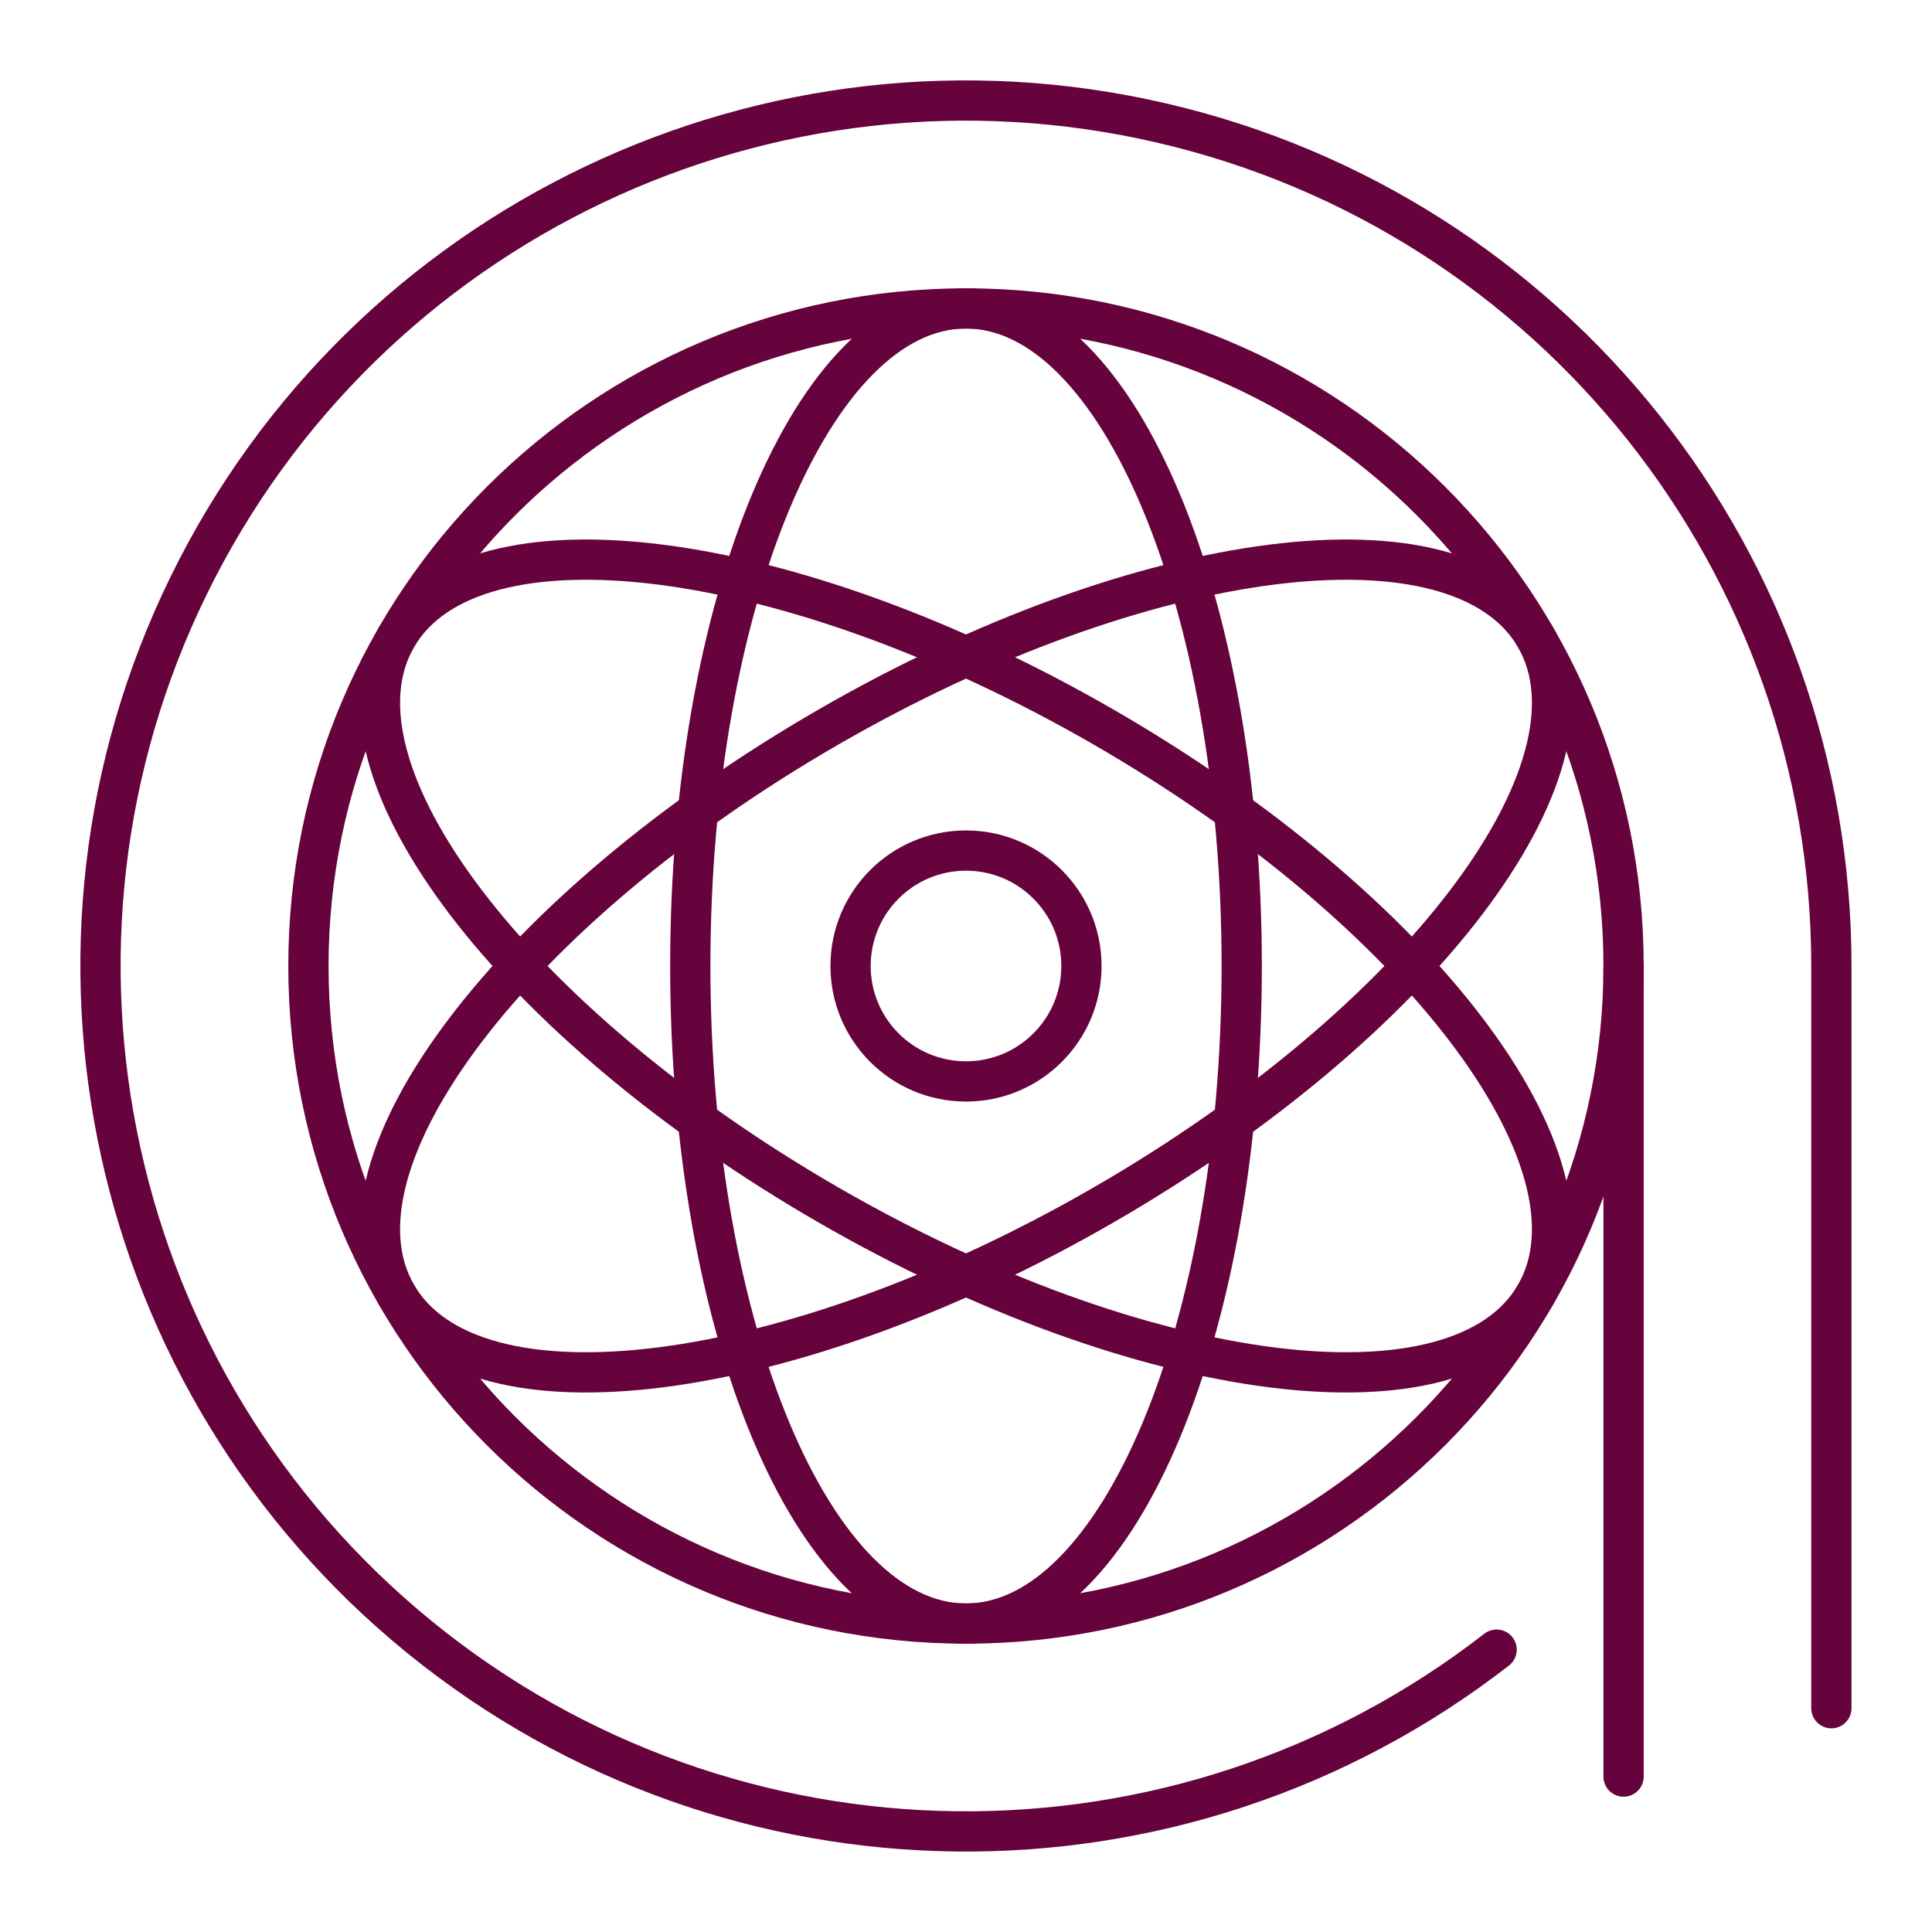
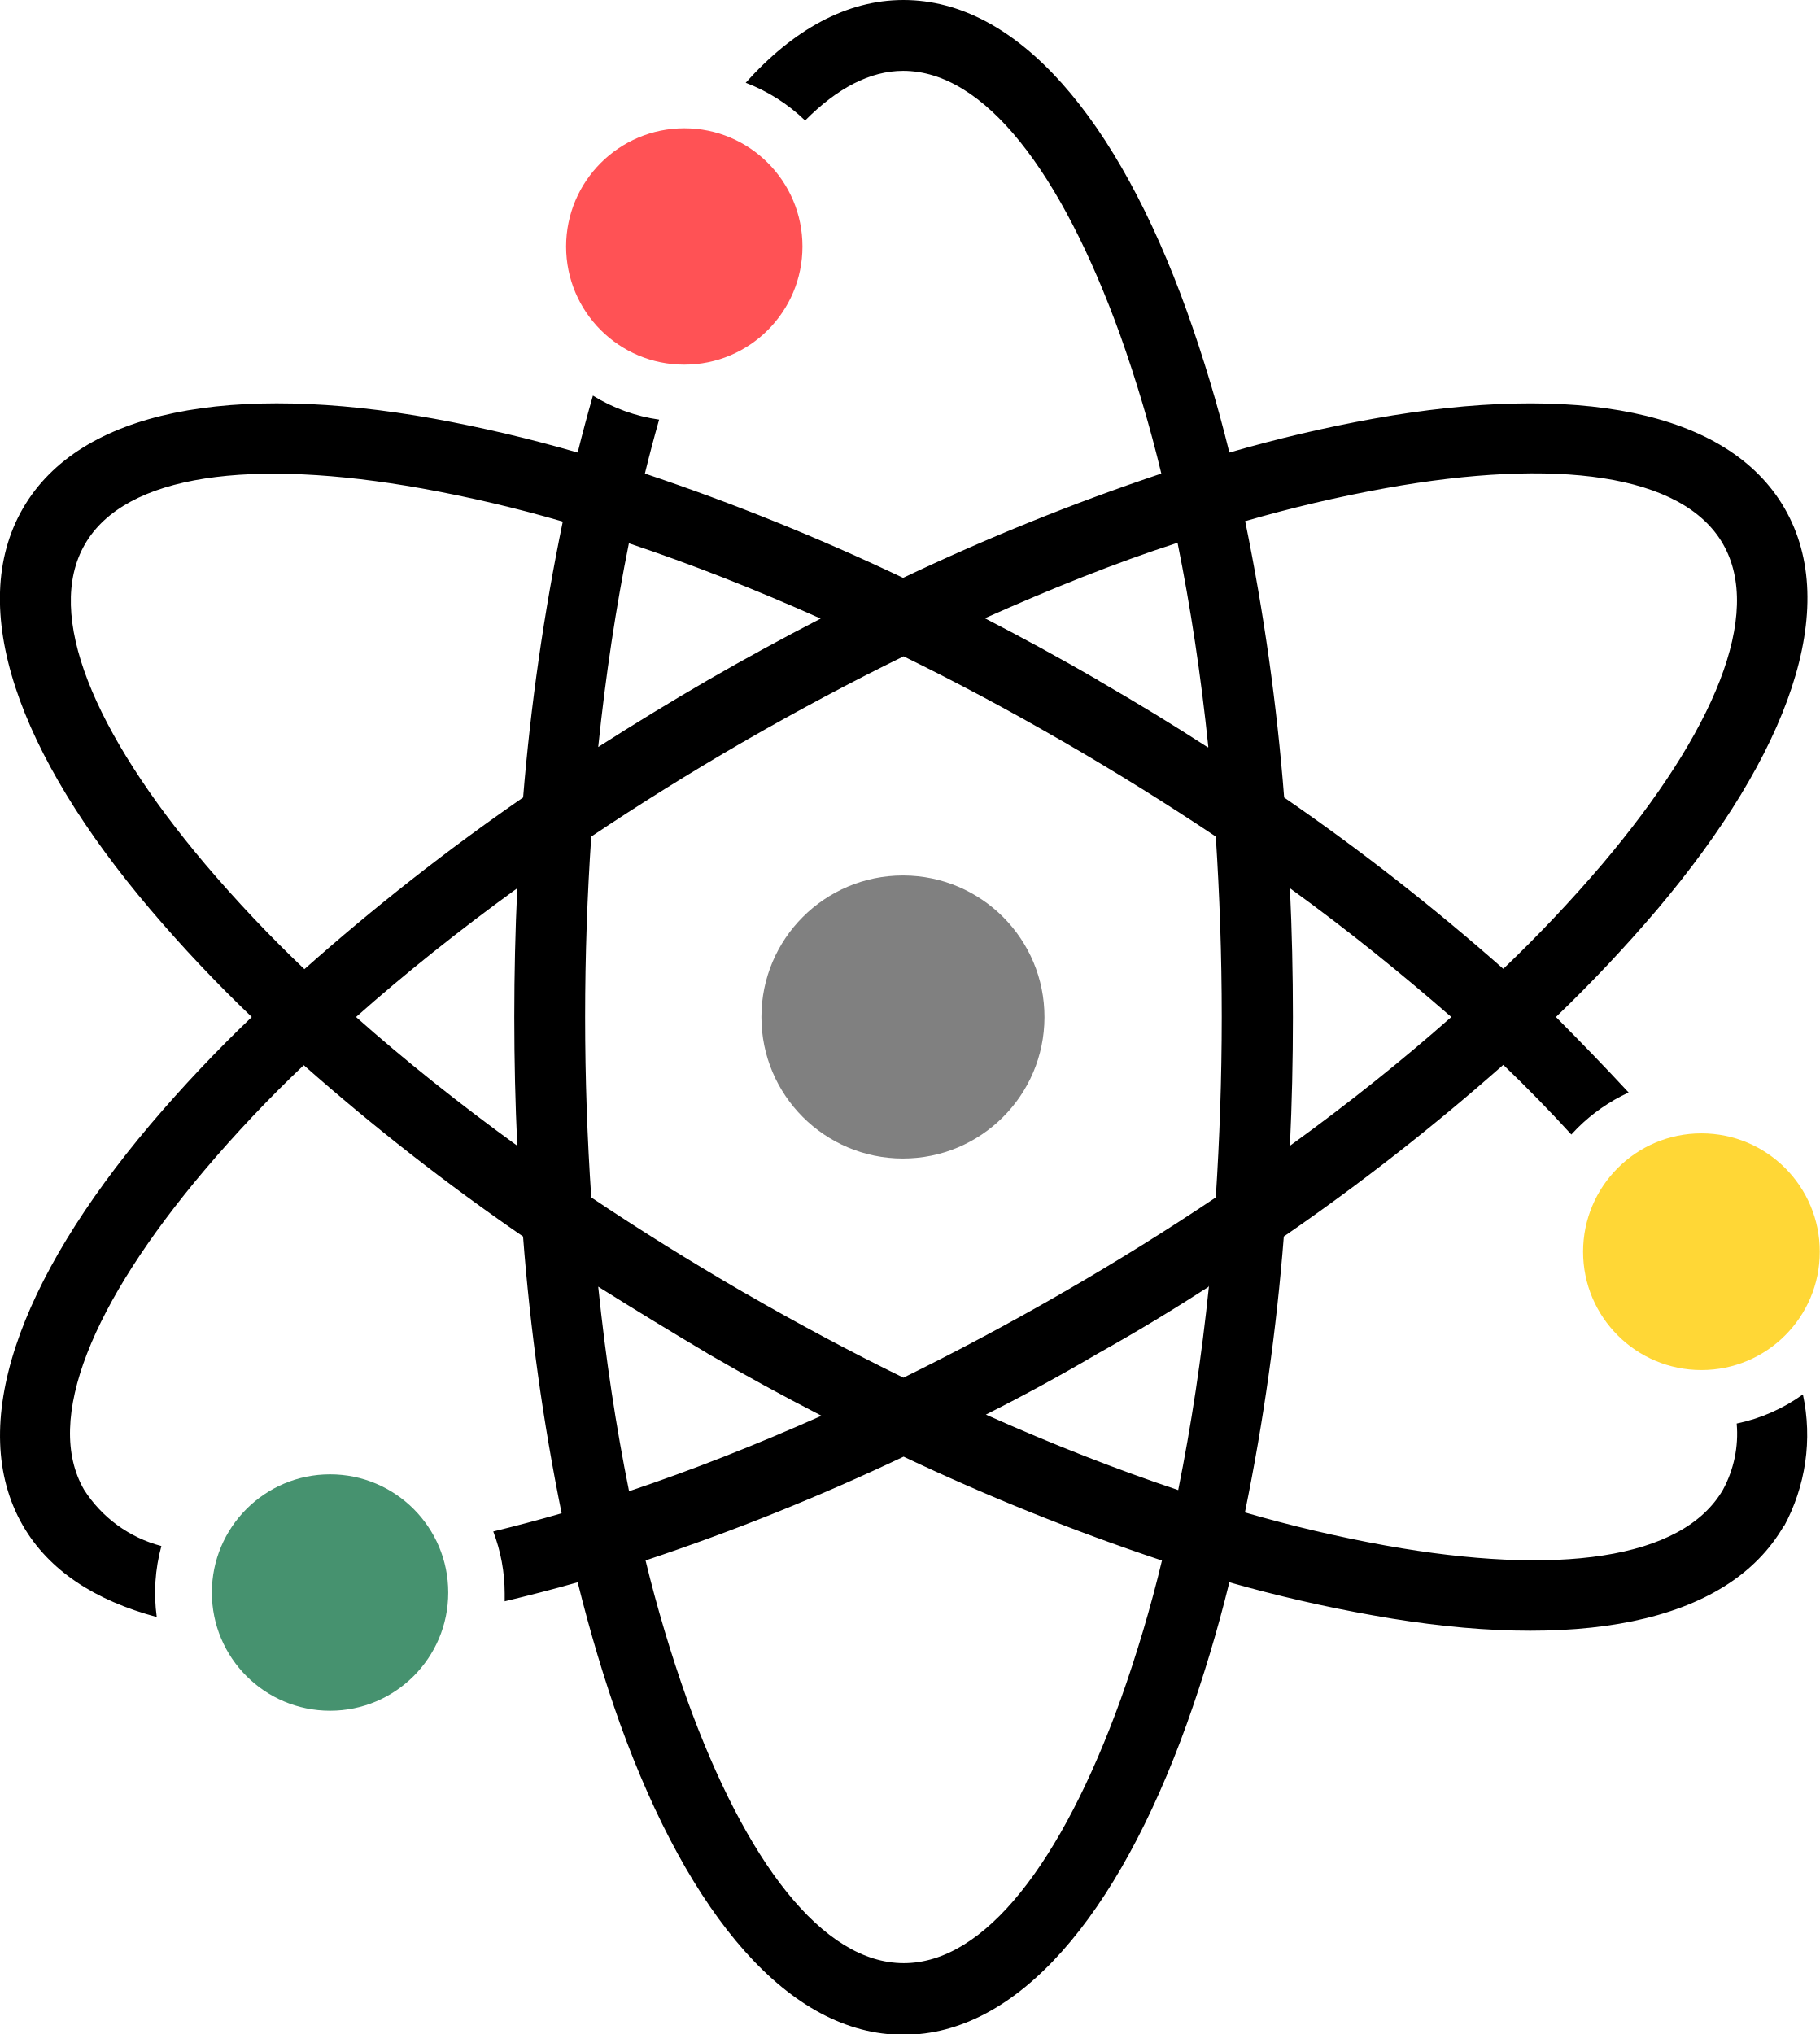
- <svg xmlns="http://www.w3.org/2000/svg" width="800px" height="800px" viewBox="0 0 48 48" fill="#000000">
-   <g id="SVGRepo_bgCarrier" stroke-width="0" />
-   <g id="SVGRepo_tracerCarrier" stroke-linecap="round" stroke-linejoin="round" />
-   <g id="SVGRepo_iconCarrier">
-     <defs>
-       <style>.a{fill:none;stroke:#66023C;stroke-linecap:round;stroke-linejoin:round;}</style>
-     </defs>
-     <circle class="a" cx="24" cy="24" r="16.337" />
-     <ellipse class="a" cx="24" cy="24" rx="6.85" ry="16.337" />
-     <ellipse class="a" cx="24" cy="24" rx="16.337" ry="6.85" transform="translate(-8.7846 15.2154) rotate(-30)" />
-     <ellipse class="a" cx="24" cy="24" rx="6.85" ry="16.337" transform="translate(-8.7846 32.7846) rotate(-60)" />
-     <path class="a" d="M40.337,24V44.139" />
-     <circle class="a" cx="24" cy="24" r="2.868" />
-     <path class="a" d="M37.183,40.985A21.501,21.501,0,1,1,45.5,24V42.44" />
-   </g>
+ <svg xmlns="http://www.w3.org/2000/svg" id="Layer_1" data-name="Layer 1" viewBox="0 0 109.93 122.88">
+   <defs>
+     <style>.cls-1{fill:gray;}.cls-1,.cls-2,.cls-3,.cls-4{fill-rule:evenodd;}.cls-2{fill:#ff5255;}.cls-3{fill:#46926f;}.cls-4{fill:#ffd736;}</style>
+   </defs>
+   <path d="M107.78,92.16c-3.44,6-12.68,7.61-24.82,5.43a87.6,87.6,0,0,1-8.69-2,86.88,86.88,0,0,1-2.57,8.55c-4.18,11.61-10.22,18.79-17.12,18.79s-12.93-7.18-17.12-18.79c-.94-2.63-1.8-5.49-2.56-8.55-1.5.43-3,.81-4.41,1.15,0-.16,0-.32,0-.48a10.53,10.53,0,0,0-.69-3.74c1.35-.33,2.72-.69,4.13-1.1A136,136,0,0,1,31.6,74.7,138.14,138.14,0,0,1,18.35,64.35a80.75,80.75,0,0,0-6,6.35C5.59,78.7,2.63,85.78,5.08,90A7.92,7.92,0,0,0,9.75,93.4a10.72,10.72,0,0,0-.28,4.29c-3.72-1-6.51-2.8-8.09-5.53-3.45-6-.26-14.8,7.7-24.22a86.36,86.36,0,0,1,6.13-6.5,86.36,86.36,0,0,1-6.13-6.5c-8-9.42-11.15-18.24-7.7-24.22s12.68-7.61,24.82-5.43a87.76,87.76,0,0,1,8.7,2.05c.29-1.17.6-2.32.92-3.44a10.32,10.32,0,0,0,4,1.45c-.3,1.06-.59,2.15-.86,3.26a139.67,139.67,0,0,1,15.6,6.3,139.67,139.67,0,0,1,15.6-6.3,82.07,82.07,0,0,0-2.49-8.38c-3.56-9.85-8.2-15.95-13.11-15.95-2,0-4,1.06-5.92,3A10.57,10.57,0,0,0,45.05,5c2.88-3.21,6.1-5,9.53-5,6.9,0,12.94,7.18,17.12,18.79a86.88,86.88,0,0,1,2.57,8.55A86.94,86.94,0,0,1,83,25.29c12.14-2.18,21.38-.54,24.82,5.43s.26,14.8-7.7,24.22A88.22,88.22,0,0,1,94,61.44C95.55,63,97,64.5,98.39,66a10.84,10.84,0,0,0-3.08,2.14h0l-.38.4c-1.27-1.39-2.64-2.8-4.11-4.21A139.58,139.58,0,0,1,77.56,74.7a136,136,0,0,1-2.35,16.67,84.84,84.84,0,0,0,8.51,2c10.31,1.85,17.91.87,20.37-3.37a7.08,7.08,0,0,0,.83-4,10.47,10.47,0,0,0,4-1.76,11.6,11.6,0,0,1-1.16,8Zm-37.6,2.11A139.55,139.55,0,0,1,54.59,88,137.9,137.9,0,0,1,39,94.27a84.62,84.62,0,0,0,2.5,8.38c3.55,9.85,8.2,15.95,13.1,15.95s9.55-6.1,13.11-15.95a82.07,82.07,0,0,0,2.49-8.38ZM38,90.09c3.74-1.25,7.63-2.78,11.63-4.56q-3.41-1.75-6.83-3.73h0l-.11-.07q-3.37-2-6.55-4c.45,4.35,1.08,8.48,1.86,12.34ZM73,77.75c-2.14,1.38-4.36,2.73-6.64,4l0,0q-3.4,2-6.8,3.71c4,1.79,7.89,3.31,11.62,4.56.78-3.86,1.41-8,1.86-12.34Zm2.23-46.24a136,136,0,0,1,2.35,16.67A139.58,139.58,0,0,1,90.82,58.53a84.66,84.66,0,0,0,6-6.35c6.76-8,9.71-15.08,7.27-19.32S94,27.64,83.72,29.49a84.84,84.84,0,0,0-8.51,2Zm2.7,22.15c.12,2.55.18,5.15.18,7.78s-.06,5.23-.18,7.78c3.54-2.56,6.8-5.17,9.75-7.78-3-2.61-6.21-5.22-9.75-7.78ZM31.25,69.22q-.18-3.82-.18-7.78c0-2.63.06-5.23.18-7.78-3.53,2.56-6.8,5.17-9.74,7.78,2.94,2.61,6.21,5.22,9.74,7.78Zm.35-21A138,138,0,0,1,34,31.51a84,84,0,0,0-8.5-2c-10.31-1.85-17.92-.87-20.37,3.37s.51,11.32,7.26,19.32a82.87,82.87,0,0,0,6,6.35A138.14,138.14,0,0,1,31.6,48.18ZM38,32.79c-.78,3.86-1.41,8-1.86,12.34q3.23-2.07,6.64-4.05l0,0c2.27-1.31,4.55-2.55,6.8-3.71-4-1.79-7.88-3.31-11.62-4.56ZM35.72,50.54c-.24,3.53-.37,7.17-.37,10.9s.13,7.37.37,10.9q4.37,2.93,9.16,5.71l.11.06q4.83,2.79,9.59,5.12c3.13-1.54,6.31-3.23,9.49-5.06a1.74,1.74,0,0,1,.26-.15q4.77-2.76,9.12-5.68c.23-3.53.36-7.17.36-10.9s-.13-7.37-.36-10.9q-4.36-2.92-9.17-5.71l-.11-.06c-3.21-1.86-6.42-3.57-9.58-5.12q-4.71,2.31-9.5,5.06a1.35,1.35,0,0,1-.26.15c-3.17,1.84-6.22,3.74-9.11,5.68ZM73,45.13c-.45-4.35-1.08-8.48-1.86-12.34C67.39,34,63.49,35.57,59.5,37.35c2.26,1.17,4.54,2.41,6.82,3.73h0l.1.07c2.25,1.3,4.44,2.63,6.55,4Z" />
+   <path class="cls-1" d="M54.58,52.89A8.55,8.55,0,1,1,46,61.44a8.55,8.55,0,0,1,8.55-8.55Z" />
+   <path class="cls-2" d="M41.34,7.75a7.14,7.14,0,1,1-7.14,7.14,7.15,7.15,0,0,1,7.14-7.14Z" />
+   <path class="cls-3" d="M19.94,89.07a7.14,7.14,0,1,1-7.14,7.14,7.14,7.14,0,0,1,7.14-7.14Z" />
+   <path class="cls-4" d="M102.79,68.47a7.15,7.15,0,1,1-7.15,7.15,7.15,7.15,0,0,1,7.15-7.15Z" />
</svg>
